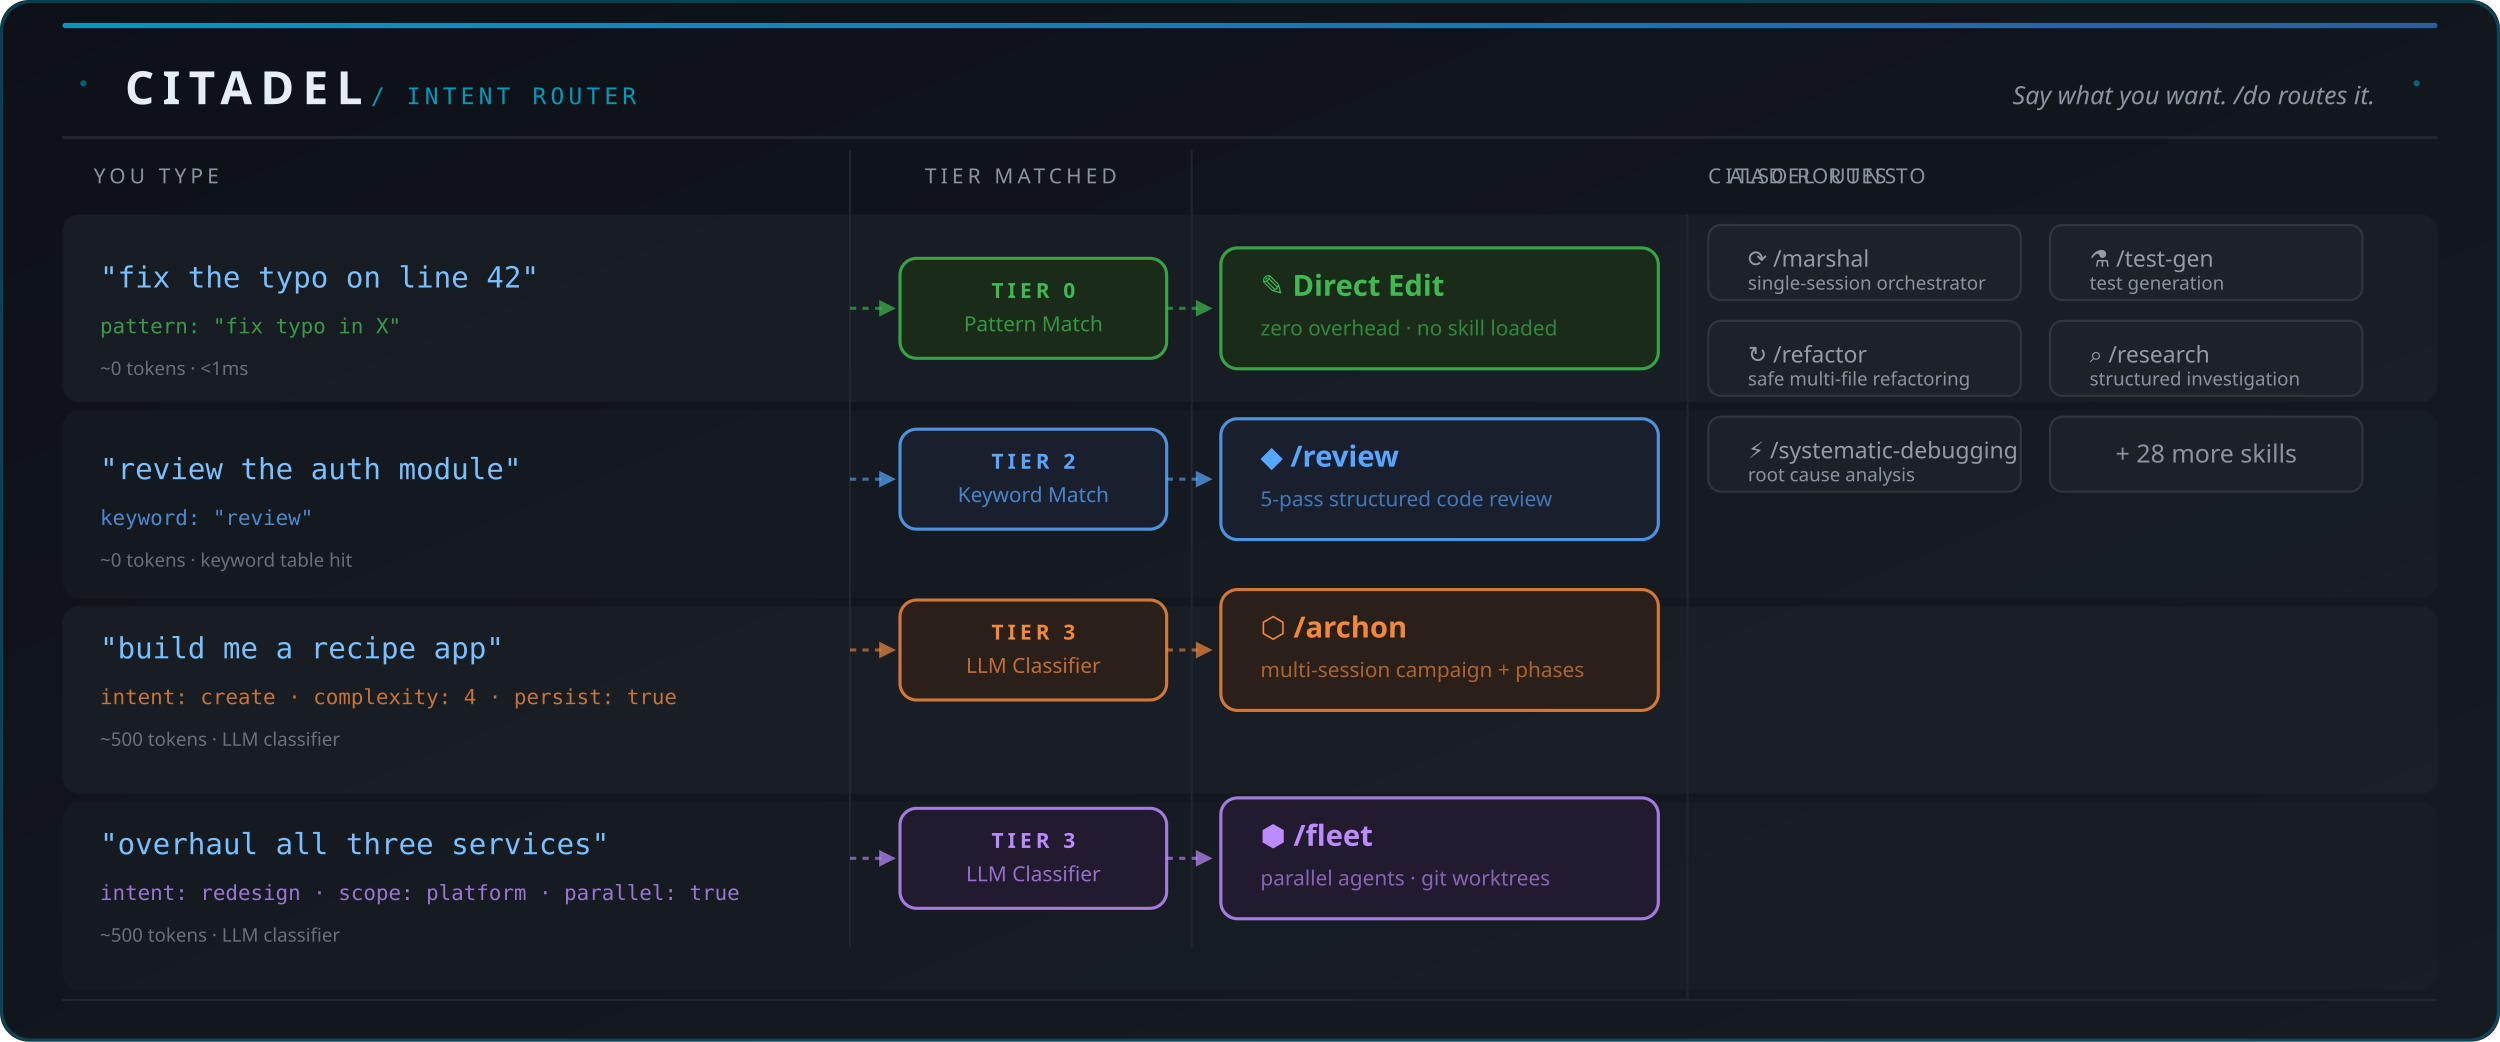
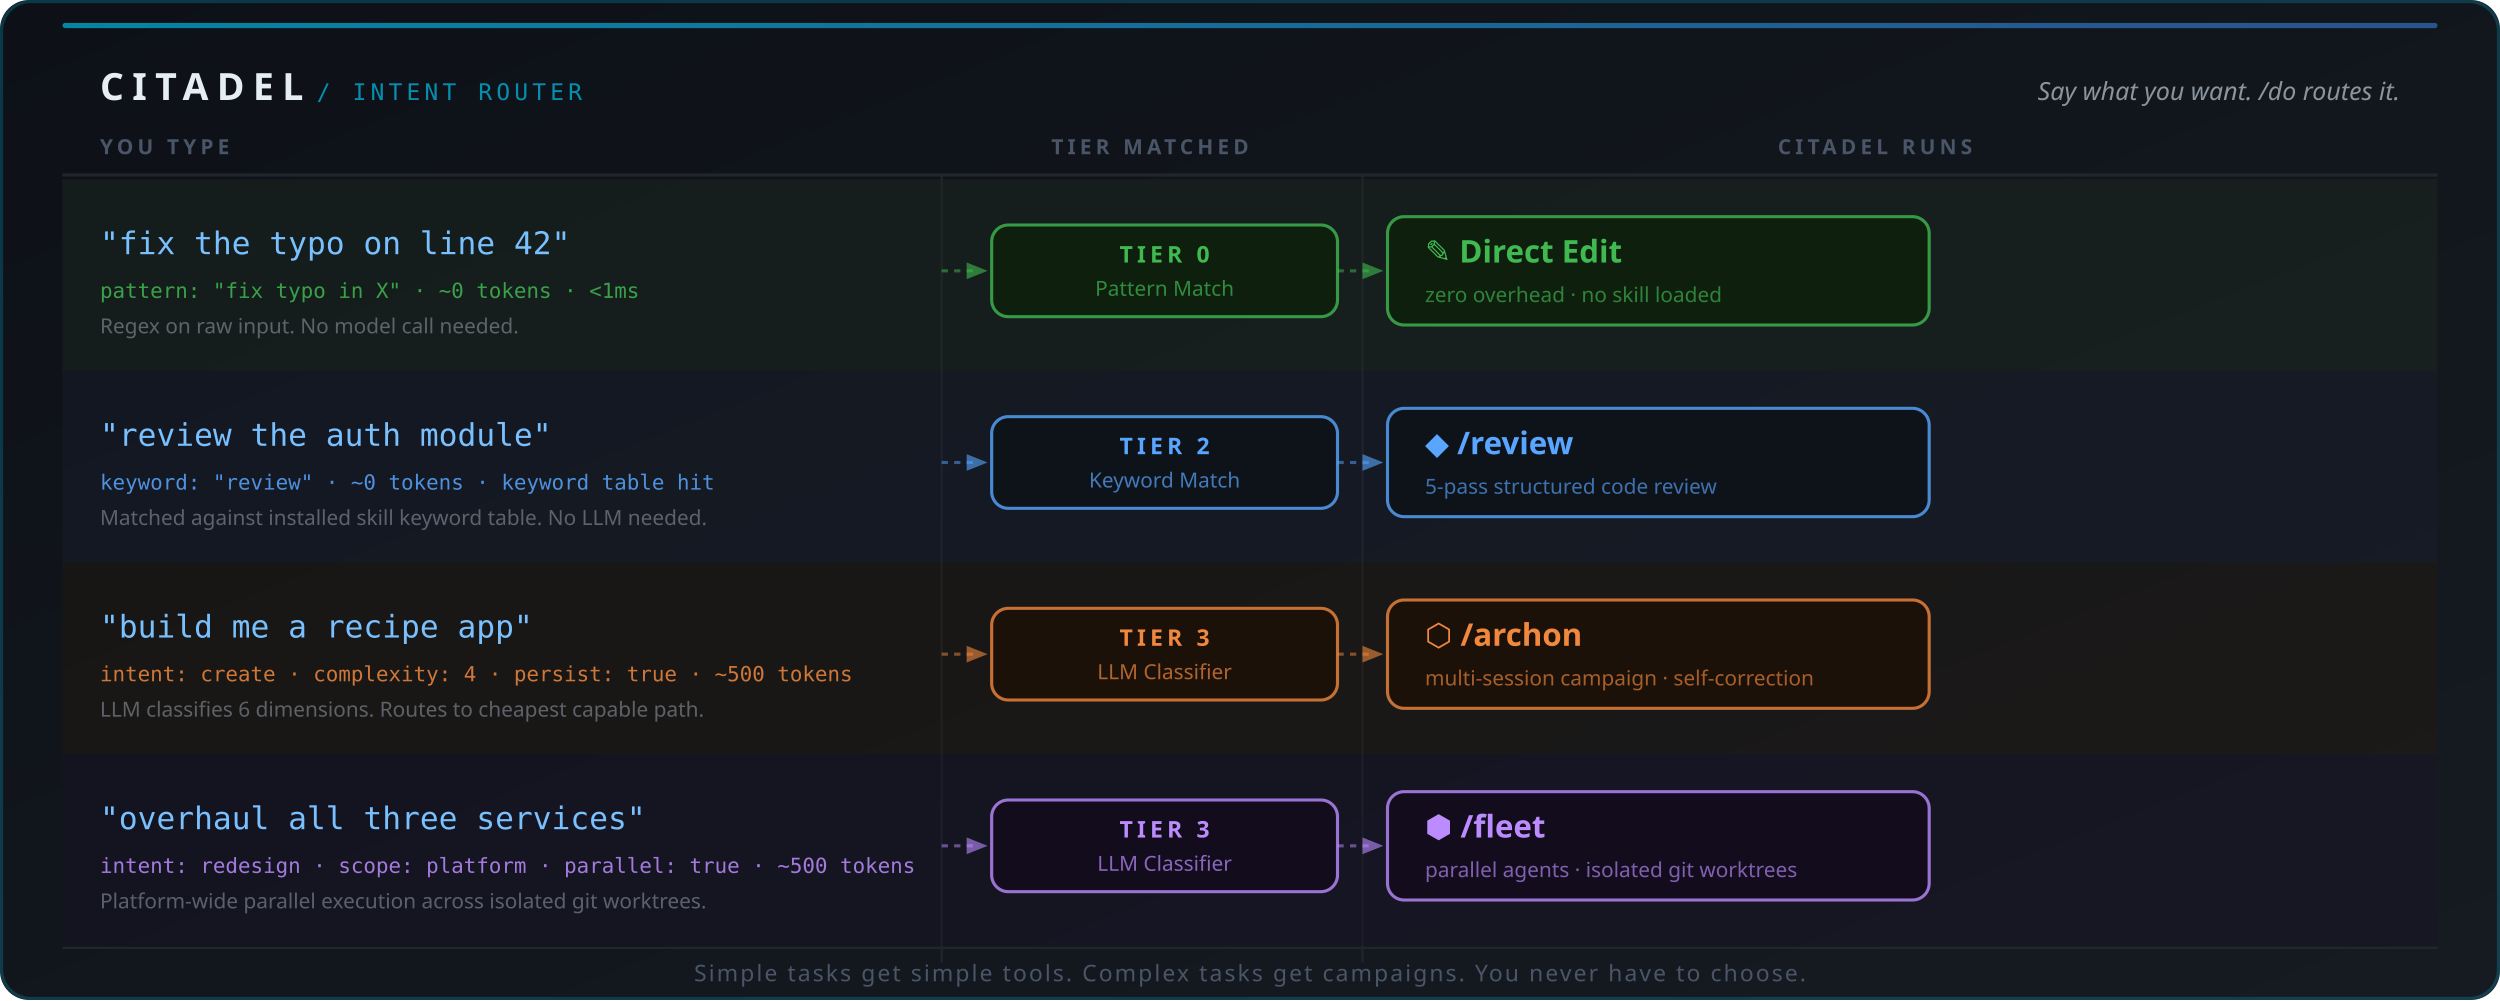
- <svg xmlns="http://www.w3.org/2000/svg" width="1200" height="500" viewBox="0 0 1200 500">
+ <svg xmlns="http://www.w3.org/2000/svg" width="1200" height="480" viewBox="0 0 1200 480">
  <defs>
    <linearGradient id="rf-bg" x1="0%" y1="0%" x2="100%" y2="100%">
      <stop offset="0%" stop-color="#0d1117" />
      <stop offset="100%" stop-color="#161b22" />
    </linearGradient>
-     <linearGradient id="rf-cyan" x1="0%" y1="0%" x2="100%" y2="0%">
+     <linearGradient id="rf-top" x1="0%" y1="0%" x2="100%" y2="0%">
      <stop offset="0%" stop-color="#00d2ff" />
      <stop offset="100%" stop-color="#3a7bd5" />
    </linearGradient>
-     <filter id="rf-glow">
-       <feGaussianBlur in="SourceGraphic" stdDeviation="4" result="blur" />
+     <filter id="rf-g1">
+       <feGaussianBlur in="SourceGraphic" stdDeviation="5" result="b" />
      <feMerge>
-         <feMergeNode in="blur" />
+         <feMergeNode in="b" />
        <feMergeNode in="SourceGraphic" />
      </feMerge>
    </filter>
-     <filter id="rf-glow-soft">
-       <feGaussianBlur in="SourceGraphic" stdDeviation="8" result="blur" />
-       <feMerge>
-         <feMergeNode in="blur" />
-         <feMergeNode in="SourceGraphic" />
-       </feMerge>
-     </filter>
-     <path id="rf-p1" d="M 415 148 H 1140" />
-     <path id="rf-p2" d="M 415 230 H 1140" />
-     <path id="rf-p3" d="M 415 312 H 1140" />
-     <path id="rf-p4" d="M 415 394 H 1140" />
    <style>
-       @keyframes rf-pulse {
-         0%, 100% { opacity: 0.5; }
-         50% { opacity: 1; }
+       .rf-mono { font-family: 'SF Mono','Cascadia Code','Consolas',monospace; }
+       .rf-sans { font-family: 'Segoe UI',system-ui,sans-serif; }
+ 
+       /* Particle: travels from start of row (x≈450) to end (x≈1150), delta=700px */
+       @keyframes rf-p {
+         0%   { opacity: 0; transform: translateX(0); }
+         2%   { opacity: 1; transform: translateX(0); }
+         22%  { opacity: 1; transform: translateX(700px); }
+         24%  { opacity: 0; transform: translateX(700px); }
+         100% { opacity: 0; transform: translateX(0); }
      }
-       @keyframes rf-border-pulse-green {
-         0%, 100% { stroke-opacity: 0.5; }
-         50% { stroke-opacity: 1; }
+       /* Glow ring expands when particle arrives (~22%) */
+       @keyframes rf-ring {
+         0%, 19%   { opacity: 0; r: 28; }
+         21%  { opacity: 0.6; r: 28; }
+         24%  { opacity: 0.4; r: 44; }
+         28%  { opacity: 0; r: 56; }
+         100% { opacity: 0; r: 56; }
      }
+ 
+       .rf-p1 { animation: rf-p 8s linear 0s infinite both; }
+       .rf-p2 { animation: rf-p 8s linear 2s infinite both; }
+       .rf-p3 { animation: rf-p 8s linear 4s infinite both; }
+       .rf-p4 { animation: rf-p 8s linear 6s infinite both; }
+ 
+       .rf-r1 { animation: rf-ring 8s linear 0s infinite both; }
+       .rf-r2 { animation: rf-ring 8s linear 2s infinite both; }
+       .rf-r3 { animation: rf-ring 8s linear 4s infinite both; }
+       .rf-r4 { animation: rf-ring 8s linear 6s infinite both; }
    </style>
  </defs>
-   <rect width="1200" height="500" rx="14" fill="url(#rf-bg)" />
-   <rect x="0.75" y="0.75" width="1198.5" height="498.5" rx="14" fill="none" stroke="#00d2ff" stroke-width="1.5" stroke-opacity="0.25" />
-   <rect x="30" y="11" width="1140" height="2.5" rx="1.25" fill="url(#rf-cyan)" opacity="0.7" />
-   <text x="60" y="50" font-family="'Segoe UI',system-ui,sans-serif" font-size="22" font-weight="700" fill="#e6edf3" letter-spacing="4">CITADEL</text>
-   <text x="178" y="50" font-family="'SF Mono','Cascadia Code',monospace" font-size="11" fill="#00d2ff" opacity="0.7" letter-spacing="2">/ INTENT ROUTER</text>
-   <text x="1140" y="50" font-family="'Segoe UI',system-ui,sans-serif" font-size="12" fill="#8b949e" text-anchor="end" font-style="italic">Say what you want. /do routes it.</text>
-   <line x1="30" y1="66" x2="1170" y2="66" stroke="#21262d" stroke-width="1.5" />
-   <text x="45" y="88" font-family="'Segoe UI',system-ui,sans-serif" font-size="10" fill="#8b949e" letter-spacing="2">YOU TYPE</text>
-   <text x="490" y="88" font-family="'Segoe UI',system-ui,sans-serif" font-size="10" fill="#8b949e" letter-spacing="2" text-anchor="middle">TIER MATCHED</text>
-   <text x="865" y="88" font-family="'Segoe UI',system-ui,sans-serif" font-size="10" fill="#8b949e" letter-spacing="2" text-anchor="middle">CITADEL RUNS</text>
-   <line x1="408" y1="72" x2="408" y2="455" stroke="#21262d" stroke-width="1" />
-   <line x1="572" y1="72" x2="572" y2="455" stroke="#21262d" stroke-width="1" />
-   <rect x="30" y="103" width="1140" height="90" rx="8" fill="#21262d" fill-opacity="0.5" />
-   <text x="48" y="138" font-family="'SF Mono','Cascadia Code',monospace" font-size="14" fill="#79c0ff">"fix the typo on line 42"</text>
-   <text x="48" y="160" font-family="'SF Mono','Cascadia Code',monospace" font-size="10" fill="#3fb950" opacity="0.8">pattern: "fix typo in X"</text>
-   <text x="48" y="180" font-family="'Segoe UI',system-ui,sans-serif" font-size="9" fill="#8b949e" opacity="0.7">~0 tokens · &lt;1ms</text>
-   <line x1="408" y1="148" x2="426" y2="148" stroke="#3fb950" stroke-width="1.5" opacity="0.6" stroke-dasharray="3,3" />
-   <polygon points="422,144 430,148 422,152" fill="#3fb950" opacity="0.7" />
-   <rect x="432" y="124" width="128" height="48" rx="8" fill="#1a2b1a" stroke="#3fb950" stroke-width="1.5" stroke-opacity="0.85" />
-   <text x="496" y="143" font-family="'Segoe UI',system-ui,sans-serif" font-size="10" fill="#3fb950" text-anchor="middle" font-weight="700" letter-spacing="2">TIER 0</text>
-   <text x="496" y="159" font-family="'Segoe UI',system-ui,sans-serif" font-size="10" fill="#3fb950" text-anchor="middle" opacity="0.75">Pattern Match</text>
-   <line x1="560" y1="148" x2="578" y2="148" stroke="#3fb950" stroke-width="1.5" opacity="0.6" stroke-dasharray="3,3" />
-   <polygon points="574,144 582,148 574,152" fill="#3fb950" opacity="0.7" />
-   <rect x="586" y="119" width="210" height="58" rx="8" fill="#1a2b1a" stroke="#3fb950" stroke-width="1.5" stroke-opacity="0.85" />
-   <text x="605" y="142" font-family="'Segoe UI',system-ui,sans-serif" font-size="14" fill="#3fb950" font-weight="600">✎  Direct Edit</text>
-   <text x="605" y="161" font-family="'Segoe UI',system-ui,sans-serif" font-size="10" fill="#3fb950" opacity="0.65">zero overhead · no skill loaded</text>
-   <circle r="5" fill="#3fb950" filter="url(#rf-glow)" opacity="0">
-     <animateMotion dur="8s" repeatCount="indefinite" begin="0s" calcMode="linear" keyTimes="0;0.005;0.23;0.25;0.25;1" keyPoints="0;0;1;1;0;0" />
-     <animate attributeName="opacity" values="0;1;1;1;0;0" keyTimes="0;0.005;0.22;0.24;0.25;1" dur="8s" repeatCount="indefinite" begin="0s" />
-   </circle>
-   <circle cx="691" cy="148" r="32" fill="none" stroke="#3fb950" stroke-width="1.5" opacity="0">
-     <animate attributeName="opacity" values="0;0;0;0.5;0.5;0" keyTimes="0;0.20;0.21;0.23;0.25;0.28" dur="8s" repeatCount="indefinite" begin="0s" />
-     <animate attributeName="r" values="32;32;32;32;42;52" keyTimes="0;0.20;0.21;0.23;0.25;0.28" dur="8s" repeatCount="indefinite" begin="0s" />
-   </circle>
-   <rect x="30" y="197" width="1140" height="90" rx="8" fill="#21262d" fill-opacity="0.3" />
-   <text x="48" y="230" font-family="'SF Mono','Cascadia Code',monospace" font-size="14" fill="#79c0ff">"review the auth module"</text>
-   <text x="48" y="252" font-family="'SF Mono','Cascadia Code',monospace" font-size="10" fill="#58a6ff" opacity="0.8">keyword: "review"</text>
-   <text x="48" y="272" font-family="'Segoe UI',system-ui,sans-serif" font-size="9" fill="#8b949e" opacity="0.7">~0 tokens · keyword table hit</text>
-   <line x1="408" y1="230" x2="426" y2="230" stroke="#58a6ff" stroke-width="1.5" opacity="0.6" stroke-dasharray="3,3" />
-   <polygon points="422,226 430,230 422,234" fill="#58a6ff" opacity="0.7" />
-   <rect x="432" y="206" width="128" height="48" rx="8" fill="#1a1f2e" stroke="#58a6ff" stroke-width="1.5" stroke-opacity="0.85" />
-   <text x="496" y="225" font-family="'Segoe UI',system-ui,sans-serif" font-size="10" fill="#58a6ff" text-anchor="middle" font-weight="700" letter-spacing="2">TIER 2</text>
-   <text x="496" y="241" font-family="'Segoe UI',system-ui,sans-serif" font-size="10" fill="#58a6ff" text-anchor="middle" opacity="0.75">Keyword Match</text>
-   <line x1="560" y1="230" x2="578" y2="230" stroke="#58a6ff" stroke-width="1.5" opacity="0.6" stroke-dasharray="3,3" />
-   <polygon points="574,226 582,230 574,234" fill="#58a6ff" opacity="0.7" />
-   <rect x="586" y="201" width="210" height="58" rx="8" fill="#1a1f2e" stroke="#58a6ff" stroke-width="1.5" stroke-opacity="0.85" />
-   <text x="605" y="224" font-family="'Segoe UI',system-ui,sans-serif" font-size="14" fill="#58a6ff" font-weight="600">◆  /review</text>
-   <text x="605" y="243" font-family="'Segoe UI',system-ui,sans-serif" font-size="10" fill="#58a6ff" opacity="0.65">5-pass structured code review</text>
-   <circle r="5" fill="#58a6ff" filter="url(#rf-glow)" opacity="0">
-     <animateMotion dur="8s" repeatCount="indefinite" begin="2s" calcMode="linear" keyTimes="0;0.005;0.23;0.25;0.25;1" keyPoints="0;0;1;1;0;0" />
-     <animate attributeName="opacity" values="0;1;1;1;0;0" keyTimes="0;0.005;0.22;0.24;0.25;1" dur="8s" repeatCount="indefinite" begin="2s" />
-   </circle>
-   <circle cx="691" cy="230" r="32" fill="none" stroke="#58a6ff" stroke-width="1.5" opacity="0">
-     <animate attributeName="opacity" values="0;0;0;0.5;0.5;0" keyTimes="0;0.20;0.21;0.23;0.25;0.28" dur="8s" repeatCount="indefinite" begin="2s" />
-     <animate attributeName="r" values="32;32;32;32;42;52" keyTimes="0;0.20;0.21;0.23;0.25;0.28" dur="8s" repeatCount="indefinite" begin="2s" />
-   </circle>
-   <rect x="30" y="291" width="1140" height="90" rx="8" fill="#21262d" fill-opacity="0.5" />
-   <text x="48" y="316" font-family="'SF Mono','Cascadia Code',monospace" font-size="14" fill="#79c0ff">"build me a recipe app"</text>
-   <text x="48" y="338" font-family="'SF Mono','Cascadia Code',monospace" font-size="10" fill="#f0883e" opacity="0.8">intent: create · complexity: 4 · persist: true</text>
-   <text x="48" y="358" font-family="'Segoe UI',system-ui,sans-serif" font-size="9" fill="#8b949e" opacity="0.7">~500 tokens · LLM classifier</text>
-   <line x1="408" y1="312" x2="426" y2="312" stroke="#f0883e" stroke-width="1.5" opacity="0.6" stroke-dasharray="3,3" />
-   <polygon points="422,308 430,312 422,316" fill="#f0883e" opacity="0.7" />
-   <rect x="432" y="288" width="128" height="48" rx="8" fill="#2b1f1a" stroke="#f0883e" stroke-width="1.5" stroke-opacity="0.85" />
-   <text x="496" y="307" font-family="'Segoe UI',system-ui,sans-serif" font-size="10" fill="#f0883e" text-anchor="middle" font-weight="700" letter-spacing="2">TIER 3</text>
-   <text x="496" y="323" font-family="'Segoe UI',system-ui,sans-serif" font-size="10" fill="#f0883e" text-anchor="middle" opacity="0.75">LLM Classifier</text>
-   <line x1="560" y1="312" x2="578" y2="312" stroke="#f0883e" stroke-width="1.5" opacity="0.6" stroke-dasharray="3,3" />
-   <polygon points="574,308 582,312 574,316" fill="#f0883e" opacity="0.7" />
-   <rect x="586" y="283" width="210" height="58" rx="8" fill="#2b1f1a" stroke="#f0883e" stroke-width="1.5" stroke-opacity="0.85" />
-   <text x="605" y="306" font-family="'Segoe UI',system-ui,sans-serif" font-size="14" fill="#f0883e" font-weight="600">⬡  /archon</text>
-   <text x="605" y="325" font-family="'Segoe UI',system-ui,sans-serif" font-size="10" fill="#f0883e" opacity="0.65">multi-session campaign + phases</text>
-   <circle r="5" fill="#f0883e" filter="url(#rf-glow)" opacity="0">
-     <animateMotion dur="8s" repeatCount="indefinite" begin="4s" calcMode="linear" keyTimes="0;0.005;0.23;0.25;0.25;1" keyPoints="0;0;1;1;0;0" />
-     <animate attributeName="opacity" values="0;1;1;1;0;0" keyTimes="0;0.005;0.22;0.24;0.25;1" dur="8s" repeatCount="indefinite" begin="4s" />
-   </circle>
-   <circle cx="691" cy="312" r="32" fill="none" stroke="#f0883e" stroke-width="1.5" opacity="0">
-     <animate attributeName="opacity" values="0;0;0;0.5;0.5;0" keyTimes="0;0.20;0.21;0.23;0.25;0.28" dur="8s" repeatCount="indefinite" begin="4s" />
-     <animate attributeName="r" values="32;32;32;32;42;52" keyTimes="0;0.20;0.21;0.23;0.25;0.28" dur="8s" repeatCount="indefinite" begin="4s" />
-   </circle>
-   <rect x="30" y="385" width="1140" height="90" rx="8" fill="#21262d" fill-opacity="0.3" />
-   <text x="48" y="410" font-family="'SF Mono','Cascadia Code',monospace" font-size="14" fill="#79c0ff">"overhaul all three services"</text>
-   <text x="48" y="432" font-family="'SF Mono','Cascadia Code',monospace" font-size="10" fill="#bc8cff" opacity="0.8">intent: redesign · scope: platform · parallel: true</text>
-   <text x="48" y="452" font-family="'Segoe UI',system-ui,sans-serif" font-size="9" fill="#8b949e" opacity="0.7">~500 tokens · LLM classifier</text>
-   <line x1="408" y1="412" x2="426" y2="412" stroke="#bc8cff" stroke-width="1.5" opacity="0.6" stroke-dasharray="3,3" />
-   <polygon points="422,408 430,412 422,416" fill="#bc8cff" opacity="0.7" />
-   <rect x="432" y="388" width="128" height="48" rx="8" fill="#221a2e" stroke="#bc8cff" stroke-width="1.5" stroke-opacity="0.85" />
-   <text x="496" y="407" font-family="'Segoe UI',system-ui,sans-serif" font-size="10" fill="#bc8cff" text-anchor="middle" font-weight="700" letter-spacing="2">TIER 3</text>
-   <text x="496" y="423" font-family="'Segoe UI',system-ui,sans-serif" font-size="10" fill="#bc8cff" text-anchor="middle" opacity="0.75">LLM Classifier</text>
-   <line x1="560" y1="412" x2="578" y2="412" stroke="#bc8cff" stroke-width="1.5" opacity="0.6" stroke-dasharray="3,3" />
-   <polygon points="574,408 582,412 574,416" fill="#bc8cff" opacity="0.7" />
-   <rect x="586" y="383" width="210" height="58" rx="8" fill="#221a2e" stroke="#bc8cff" stroke-width="1.5" stroke-opacity="0.85" />
-   <text x="605" y="406" font-family="'Segoe UI',system-ui,sans-serif" font-size="14" fill="#bc8cff" font-weight="600">⬢  /fleet</text>
-   <text x="605" y="425" font-family="'Segoe UI',system-ui,sans-serif" font-size="10" fill="#bc8cff" opacity="0.65">parallel agents · git worktrees</text>
-   <circle r="5" fill="#bc8cff" filter="url(#rf-glow)" opacity="0">
-     <animateMotion dur="8s" repeatCount="indefinite" begin="6s" calcMode="linear" keyTimes="0;0.005;0.23;0.25;0.25;1" keyPoints="0;0;1;1;0;0" />
-     <animate attributeName="opacity" values="0;1;1;1;0;0" keyTimes="0;0.005;0.22;0.24;0.25;1" dur="8s" repeatCount="indefinite" begin="6s" />
-   </circle>
-   <circle cx="691" cy="412" r="32" fill="none" stroke="#bc8cff" stroke-width="1.5" opacity="0">
-     <animate attributeName="opacity" values="0;0;0;0.5;0.5;0" keyTimes="0;0.20;0.21;0.23;0.25;0.28" dur="8s" repeatCount="indefinite" begin="6s" />
-     <animate attributeName="r" values="32;32;32;32;42;52" keyTimes="0;0.20;0.21;0.23;0.25;0.28" dur="8s" repeatCount="indefinite" begin="6s" />
-   </circle>
-   <text x="830" y="88" font-family="'Segoe UI',system-ui,sans-serif" font-size="10" fill="#8b949e" letter-spacing="1">ALSO ROUTES TO</text>
-   <rect x="820" y="108" width="150" height="36" rx="6" fill="#21262d" fill-opacity="0.6" stroke="#30363d" stroke-width="1" />
-   <text x="839" y="128" font-family="'Segoe UI',system-ui,sans-serif" font-size="11" fill="#e6edf3" opacity="0.6">⟳  /marshal</text>
-   <text x="839" y="139" font-family="'Segoe UI',system-ui,sans-serif" font-size="9" fill="#8b949e">single-session orchestrator</text>
-   <rect x="984" y="108" width="150" height="36" rx="6" fill="#21262d" fill-opacity="0.6" stroke="#30363d" stroke-width="1" />
-   <text x="1003" y="128" font-family="'Segoe UI',system-ui,sans-serif" font-size="11" fill="#e6edf3" opacity="0.6">⚗  /test-gen</text>
-   <text x="1003" y="139" font-family="'Segoe UI',system-ui,sans-serif" font-size="9" fill="#8b949e">test generation</text>
-   <rect x="820" y="154" width="150" height="36" rx="6" fill="#21262d" fill-opacity="0.6" stroke="#30363d" stroke-width="1" />
-   <text x="839" y="174" font-family="'Segoe UI',system-ui,sans-serif" font-size="11" fill="#e6edf3" opacity="0.6">↻  /refactor</text>
-   <text x="839" y="185" font-family="'Segoe UI',system-ui,sans-serif" font-size="9" fill="#8b949e">safe multi-file refactoring</text>
-   <rect x="984" y="154" width="150" height="36" rx="6" fill="#21262d" fill-opacity="0.6" stroke="#30363d" stroke-width="1" />
-   <text x="1003" y="174" font-family="'Segoe UI',system-ui,sans-serif" font-size="11" fill="#e6edf3" opacity="0.6">⌕  /research</text>
-   <text x="1003" y="185" font-family="'Segoe UI',system-ui,sans-serif" font-size="9" fill="#8b949e">structured investigation</text>
-   <rect x="820" y="200" width="150" height="36" rx="6" fill="#21262d" fill-opacity="0.6" stroke="#30363d" stroke-width="1" />
-   <text x="839" y="220" font-family="'Segoe UI',system-ui,sans-serif" font-size="11" fill="#e6edf3" opacity="0.6">⚡  /systematic-debugging</text>
-   <text x="839" y="231" font-family="'Segoe UI',system-ui,sans-serif" font-size="9" fill="#8b949e">root cause analysis</text>
-   <rect x="984" y="200" width="150" height="36" rx="6" fill="#21262d" fill-opacity="0.6" stroke="#30363d" stroke-width="1" />
-   <text x="1059" y="222" font-family="'Segoe UI',system-ui,sans-serif" font-size="12" fill="#8b949e" text-anchor="middle">+ 28 more skills</text>
-   <line x1="810" y1="103" x2="810" y2="480" stroke="#21262d" stroke-width="1" />
-   <line x1="30" y1="480" x2="1170" y2="480" stroke="#21262d" stroke-width="1" />
-   <circle cx="40" cy="40" r="1.5" fill="#00d2ff" opacity="0.4" />
-   <circle cx="1160" cy="40" r="1.5" fill="#00d2ff" opacity="0.4" />
+   <rect width="1200" height="480" rx="14" fill="url(#rf-bg)" />
+   <rect x="0.75" y="0.75" width="1198.5" height="478.5" rx="14" fill="none" stroke="#00d2ff" stroke-width="1.5" stroke-opacity="0.2" />
+   <rect x="30" y="11" width="1140" height="2.5" rx="1.25" fill="url(#rf-top)" opacity="0.6" />
+   <text x="48" y="48" class="rf-sans" font-size="18" font-weight="700" fill="#e6edf3" letter-spacing="4">CITADEL</text>
+   <text x="152" y="48" class="rf-mono" font-size="11" fill="#00d2ff" opacity="0.65" letter-spacing="2">/ INTENT ROUTER</text>
+   <text x="1152" y="48" class="rf-sans" font-size="12" fill="#8b949e" text-anchor="end" font-style="italic">Say what you want. /do routes it.</text>
+   <text x="48" y="74" class="rf-sans" font-size="10" fill="#4a5568" letter-spacing="2" font-weight="600">YOU TYPE</text>
+   <text x="552" y="74" class="rf-sans" font-size="10" fill="#4a5568" letter-spacing="2" font-weight="600" text-anchor="middle">TIER MATCHED</text>
+   <text x="900" y="74" class="rf-sans" font-size="10" fill="#4a5568" letter-spacing="2" font-weight="600" text-anchor="middle">CITADEL RUNS</text>
+   <line x1="30" y1="84" x2="1170" y2="84" stroke="#21262d" stroke-width="1.5" />
+   <line x1="452" y1="84" x2="452" y2="462" stroke="#21262d" stroke-width="1" />
+   <line x1="654" y1="84" x2="654" y2="462" stroke="#21262d" stroke-width="1" />
+   <rect x="30" y="86" width="1140" height="92" rx="0" fill="#1c2820" fill-opacity="0.5" />
+   <text x="48" y="122" class="rf-mono" font-size="15" fill="#79c0ff">"fix the typo on line 42"</text>
+   <text x="48" y="143" class="rf-mono" font-size="10" fill="#3fb950" opacity="0.85">pattern: "fix typo in X"  ·  ~0 tokens  ·  &lt;1ms</text>
+   <text x="48" y="160" class="rf-sans" font-size="10" fill="#8b949e" opacity="0.6">Regex on raw input. No model call needed.</text>
+   <line x1="452" y1="130" x2="468" y2="130" stroke="#3fb950" stroke-width="1.5" opacity="0.5" stroke-dasharray="3,3" />
+   <polygon points="464,126 474,130 464,134" fill="#3fb950" opacity="0.6" />
+   <rect x="476" y="108" width="166" height="44" rx="8" fill="#0e1f0e" stroke="#3fb950" stroke-width="1.5" stroke-opacity="0.8" />
+   <text x="559" y="126" class="rf-sans" font-size="11" fill="#3fb950" text-anchor="middle" font-weight="700" letter-spacing="2">TIER 0</text>
+   <text x="559" y="142" class="rf-sans" font-size="10" fill="#3fb950" text-anchor="middle" opacity="0.7">Pattern Match</text>
+   <line x1="642" y1="130" x2="658" y2="130" stroke="#3fb950" stroke-width="1.5" opacity="0.5" stroke-dasharray="3,3" />
+   <polygon points="654,126 664,130 654,134" fill="#3fb950" opacity="0.6" />
+   <rect x="666" y="104" width="260" height="52" rx="8" fill="#0e1f0e" stroke="#3fb950" stroke-width="1.5" stroke-opacity="0.8" />
+   <text x="684" y="126" class="rf-sans" font-size="15" fill="#3fb950" font-weight="600">✎  Direct Edit</text>
+   <text x="684" y="145" class="rf-sans" font-size="10" fill="#3fb950" opacity="0.65">zero overhead · no skill loaded</text>
+   <circle class="rf-p1" cx="452" cy="130" r="5" fill="#3fb950" filter="url(#rf-g1)" opacity="0" />
+   <circle class="rf-r1" cx="796" cy="130" r="28" fill="none" stroke="#3fb950" stroke-width="1.5" opacity="0" />
+   <rect x="30" y="178" width="1140" height="92" rx="0" fill="#1a1f2e" fill-opacity="0.4" />
+   <text x="48" y="214" class="rf-mono" font-size="15" fill="#79c0ff">"review the auth module"</text>
+   <text x="48" y="235" class="rf-mono" font-size="10" fill="#58a6ff" opacity="0.85">keyword: "review"  ·  ~0 tokens  ·  keyword table hit</text>
+   <text x="48" y="252" class="rf-sans" font-size="10" fill="#8b949e" opacity="0.6">Matched against installed skill keyword table. No LLM needed.</text>
+   <line x1="452" y1="222" x2="468" y2="222" stroke="#58a6ff" stroke-width="1.5" opacity="0.5" stroke-dasharray="3,3" />
+   <polygon points="464,218 474,222 464,226" fill="#58a6ff" opacity="0.6" />
+   <rect x="476" y="200" width="166" height="44" rx="8" fill="#0e1219" stroke="#58a6ff" stroke-width="1.5" stroke-opacity="0.8" />
+   <text x="559" y="218" class="rf-sans" font-size="11" fill="#58a6ff" text-anchor="middle" font-weight="700" letter-spacing="2">TIER 2</text>
+   <text x="559" y="234" class="rf-sans" font-size="10" fill="#58a6ff" text-anchor="middle" opacity="0.7">Keyword Match</text>
+   <line x1="642" y1="222" x2="658" y2="222" stroke="#58a6ff" stroke-width="1.5" opacity="0.5" stroke-dasharray="3,3" />
+   <polygon points="654,218 664,222 654,226" fill="#58a6ff" opacity="0.6" />
+   <rect x="666" y="196" width="260" height="52" rx="8" fill="#0e1219" stroke="#58a6ff" stroke-width="1.5" stroke-opacity="0.8" />
+   <text x="684" y="218" class="rf-sans" font-size="15" fill="#58a6ff" font-weight="600">◆  /review</text>
+   <text x="684" y="237" class="rf-sans" font-size="10" fill="#58a6ff" opacity="0.65">5-pass structured code review</text>
+   <circle class="rf-p2" cx="452" cy="222" r="5" fill="#58a6ff" filter="url(#rf-g1)" opacity="0" />
+   <circle class="rf-r2" cx="796" cy="222" r="28" fill="none" stroke="#58a6ff" stroke-width="1.5" opacity="0" />
+   <rect x="30" y="270" width="1140" height="92" rx="0" fill="#231a0e" fill-opacity="0.4" />
+   <text x="48" y="306" class="rf-mono" font-size="15" fill="#79c0ff">"build me a recipe app"</text>
+   <text x="48" y="327" class="rf-mono" font-size="10" fill="#f0883e" opacity="0.85">intent: create  ·  complexity: 4  ·  persist: true  ·  ~500 tokens</text>
+   <text x="48" y="344" class="rf-sans" font-size="10" fill="#8b949e" opacity="0.6">LLM classifies 6 dimensions. Routes to cheapest capable path.</text>
+   <line x1="452" y1="314" x2="468" y2="314" stroke="#f0883e" stroke-width="1.5" opacity="0.5" stroke-dasharray="3,3" />
+   <polygon points="464,310 474,314 464,318" fill="#f0883e" opacity="0.6" />
+   <rect x="476" y="292" width="166" height="44" rx="8" fill="#1c1108" stroke="#f0883e" stroke-width="1.5" stroke-opacity="0.8" />
+   <text x="559" y="310" class="rf-sans" font-size="11" fill="#f0883e" text-anchor="middle" font-weight="700" letter-spacing="2">TIER 3</text>
+   <text x="559" y="326" class="rf-sans" font-size="10" fill="#f0883e" text-anchor="middle" opacity="0.7">LLM Classifier</text>
+   <line x1="642" y1="314" x2="658" y2="314" stroke="#f0883e" stroke-width="1.5" opacity="0.5" stroke-dasharray="3,3" />
+   <polygon points="654,310 664,314 654,318" fill="#f0883e" opacity="0.6" />
+   <rect x="666" y="288" width="260" height="52" rx="8" fill="#1c1108" stroke="#f0883e" stroke-width="1.5" stroke-opacity="0.8" />
+   <text x="684" y="310" class="rf-sans" font-size="15" fill="#f0883e" font-weight="600">⬡  /archon</text>
+   <text x="684" y="329" class="rf-sans" font-size="10" fill="#f0883e" opacity="0.65">multi-session campaign · self-correction</text>
+   <circle class="rf-p3" cx="452" cy="314" r="5" fill="#f0883e" filter="url(#rf-g1)" opacity="0" />
+   <circle class="rf-r3" cx="796" cy="314" r="28" fill="none" stroke="#f0883e" stroke-width="1.5" opacity="0" />
+   <rect x="30" y="362" width="1140" height="92" rx="0" fill="#1a122a" fill-opacity="0.4" />
+   <text x="48" y="398" class="rf-mono" font-size="15" fill="#79c0ff">"overhaul all three services"</text>
+   <text x="48" y="419" class="rf-mono" font-size="10" fill="#bc8cff" opacity="0.85">intent: redesign  ·  scope: platform  ·  parallel: true  ·  ~500 tokens</text>
+   <text x="48" y="436" class="rf-sans" font-size="10" fill="#8b949e" opacity="0.6">Platform-wide parallel execution across isolated git worktrees.</text>
+   <line x1="452" y1="406" x2="468" y2="406" stroke="#bc8cff" stroke-width="1.5" opacity="0.5" stroke-dasharray="3,3" />
+   <polygon points="464,402 474,406 464,410" fill="#bc8cff" opacity="0.6" />
+   <rect x="476" y="384" width="166" height="44" rx="8" fill="#120c1c" stroke="#bc8cff" stroke-width="1.5" stroke-opacity="0.8" />
+   <text x="559" y="402" class="rf-sans" font-size="11" fill="#bc8cff" text-anchor="middle" font-weight="700" letter-spacing="2">TIER 3</text>
+   <text x="559" y="418" class="rf-sans" font-size="10" fill="#bc8cff" text-anchor="middle" opacity="0.7">LLM Classifier</text>
+   <line x1="642" y1="406" x2="658" y2="406" stroke="#bc8cff" stroke-width="1.5" opacity="0.5" stroke-dasharray="3,3" />
+   <polygon points="654,402 664,406 654,410" fill="#bc8cff" opacity="0.6" />
+   <rect x="666" y="380" width="260" height="52" rx="8" fill="#120c1c" stroke="#bc8cff" stroke-width="1.5" stroke-opacity="0.8" />
+   <text x="684" y="402" class="rf-sans" font-size="15" fill="#bc8cff" font-weight="600">⬢  /fleet</text>
+   <text x="684" y="421" class="rf-sans" font-size="10" fill="#bc8cff" opacity="0.65">parallel agents · isolated git worktrees</text>
+   <circle class="rf-p4" cx="452" cy="406" r="5" fill="#bc8cff" filter="url(#rf-g1)" opacity="0" />
+   <circle class="rf-r4" cx="796" cy="406" r="28" fill="none" stroke="#bc8cff" stroke-width="1.5" opacity="0" />
+   <line x1="30" y1="455" x2="1170" y2="455" stroke="#21262d" stroke-width="1" />
+   <text x="600" y="471" class="rf-sans" font-size="11" fill="#4a5568" text-anchor="middle" letter-spacing="1">Simple tasks get simple tools. Complex tasks get campaigns. You never have to choose.</text>
</svg>
